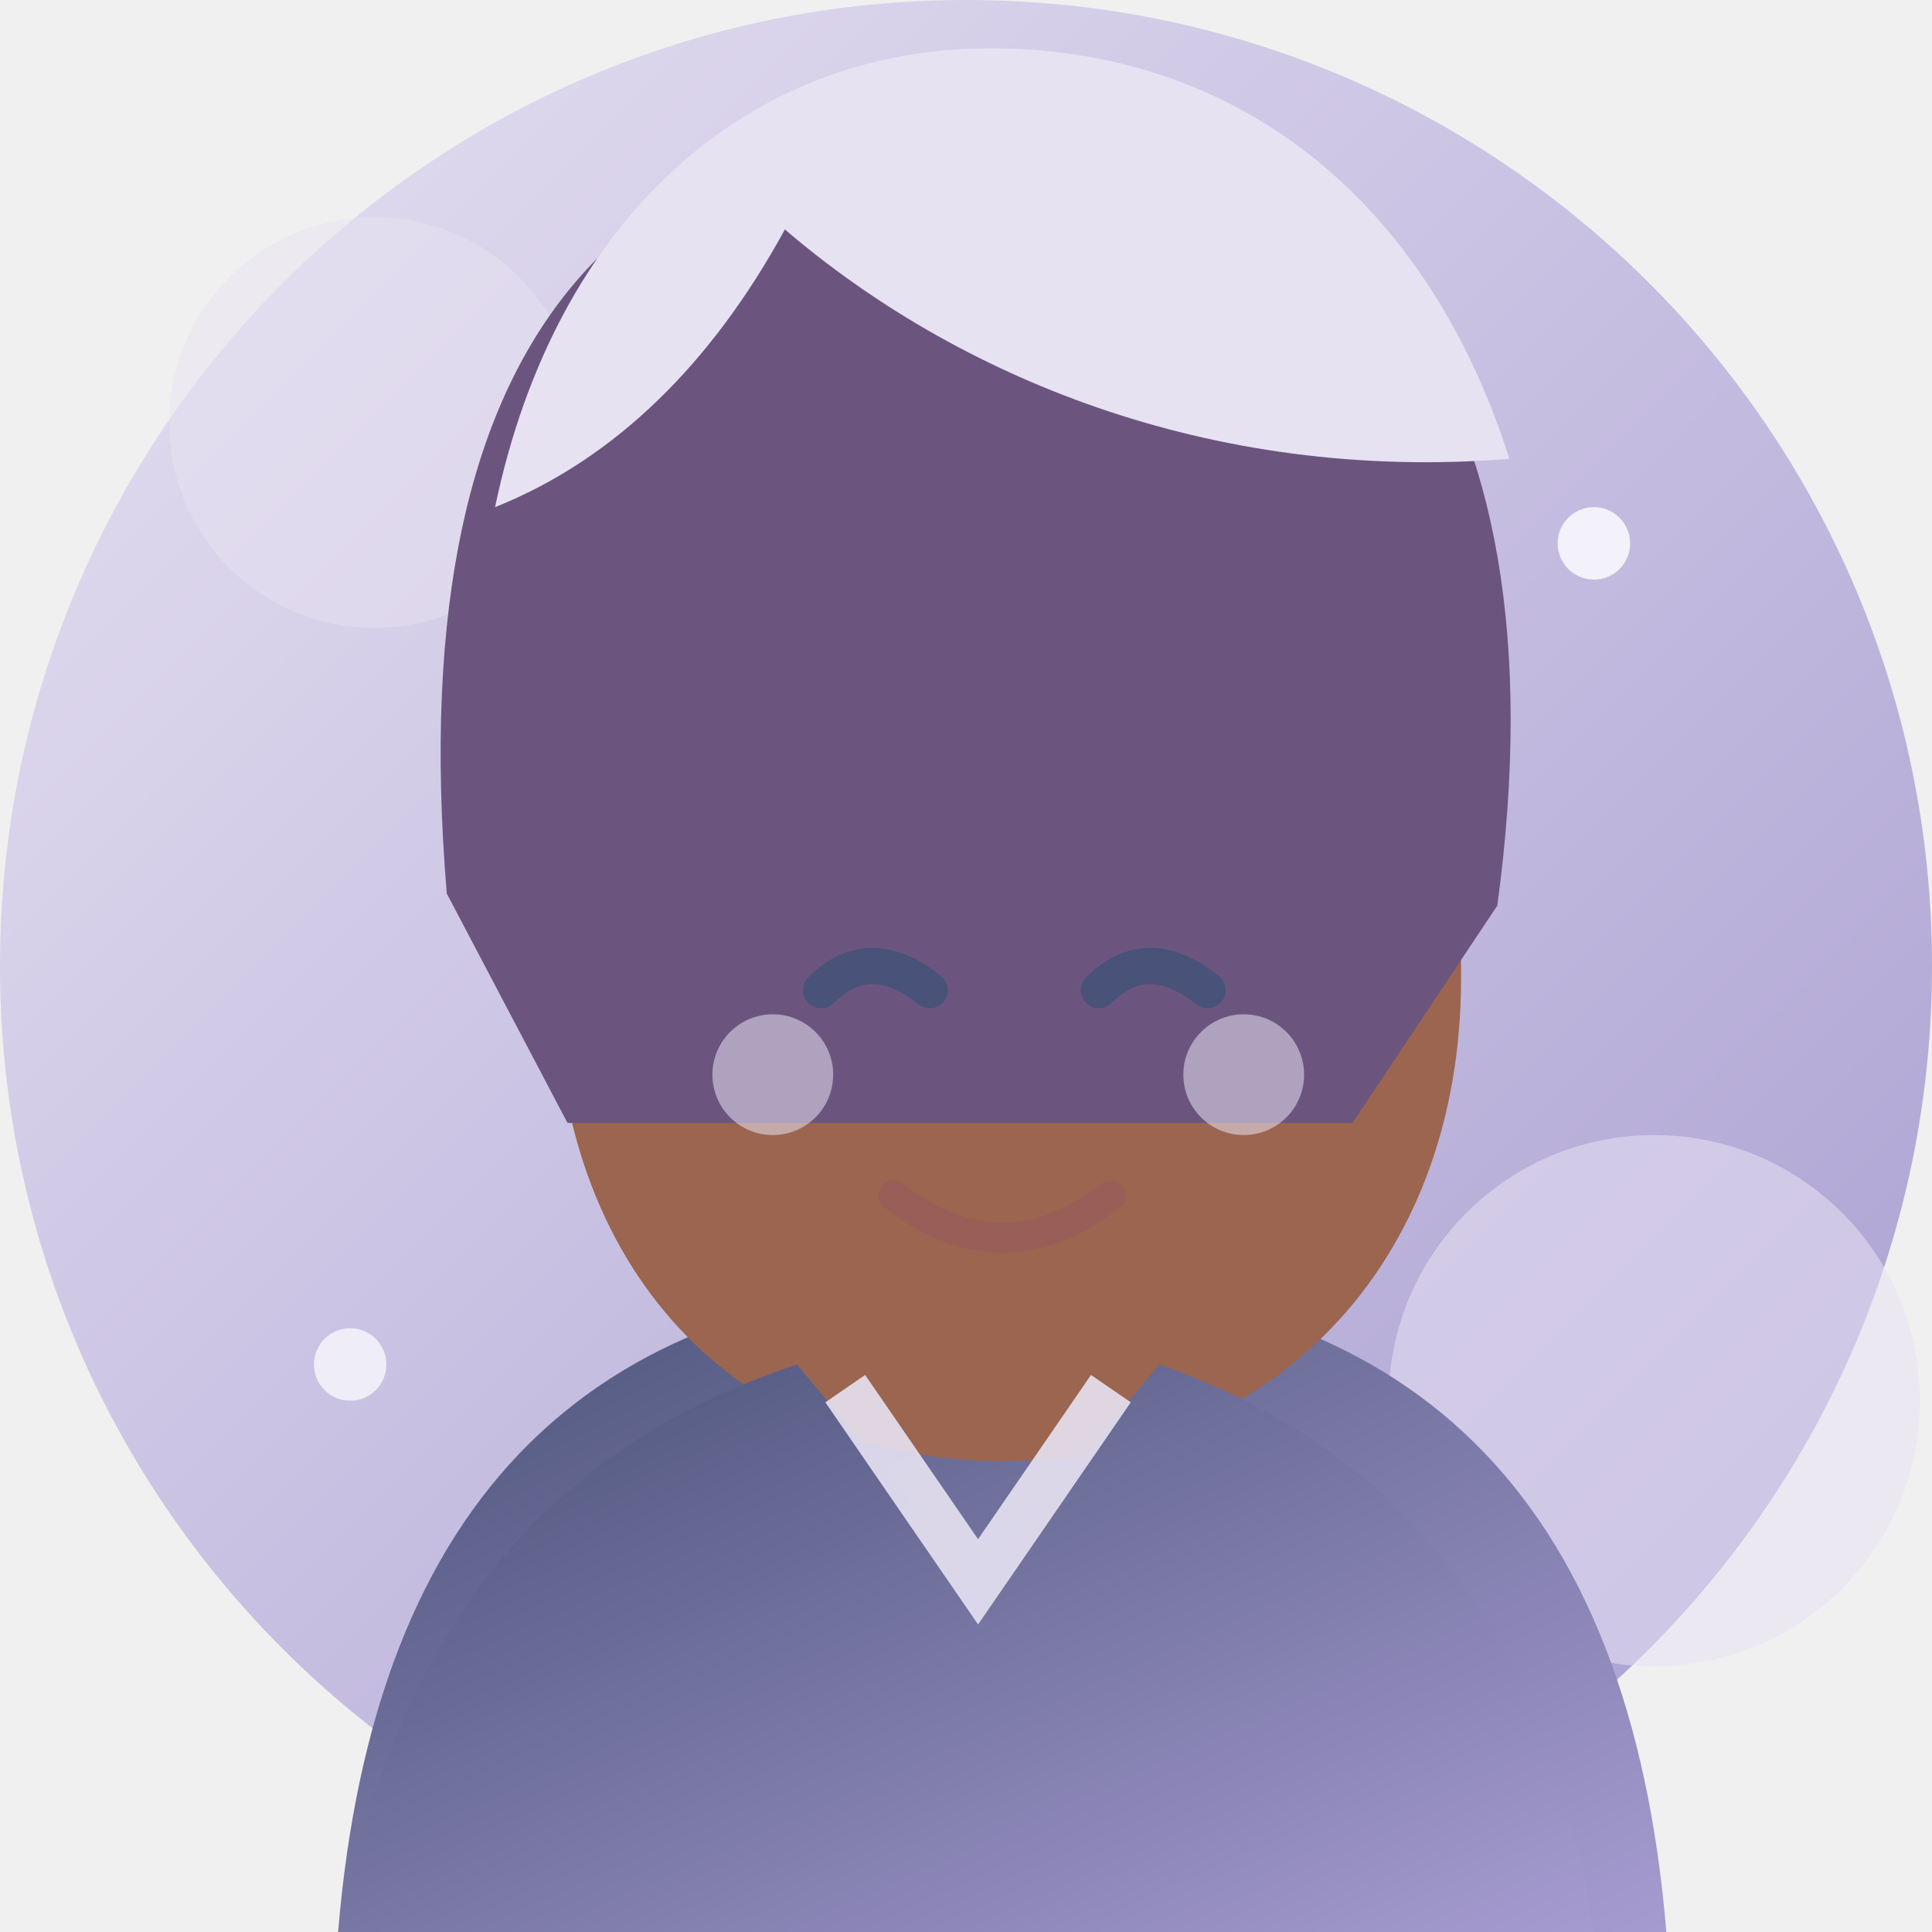
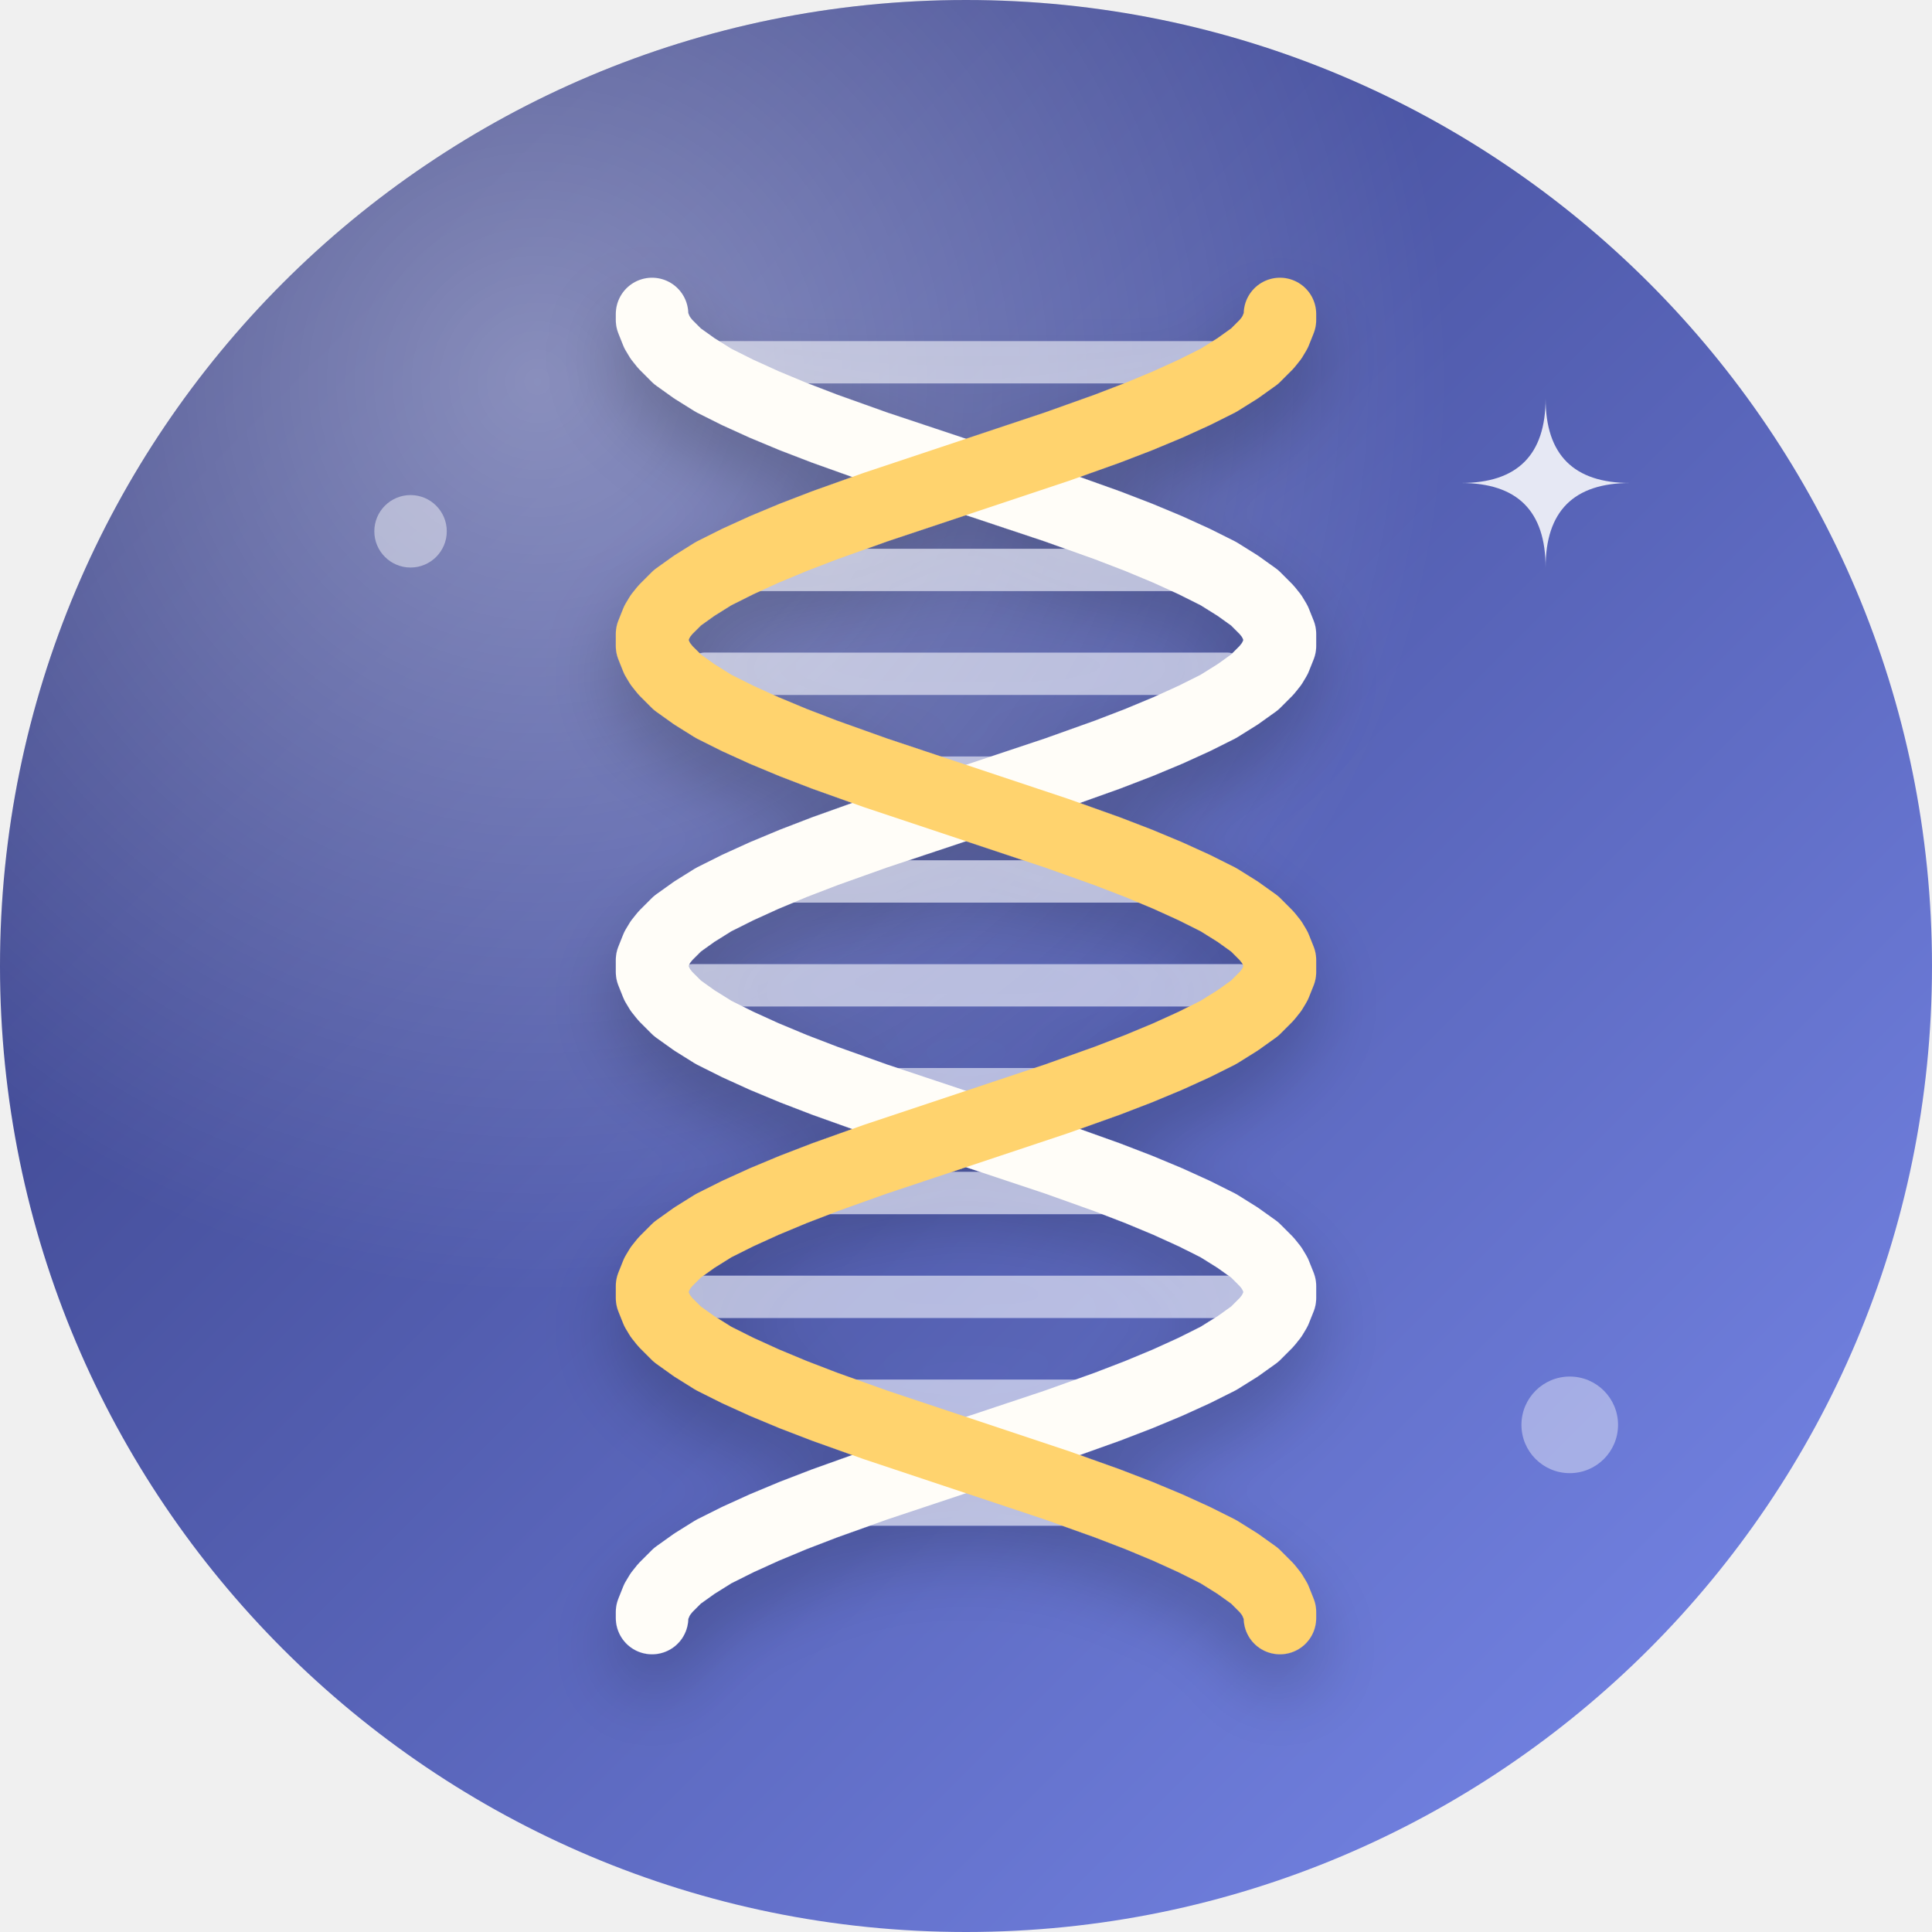
- <svg xmlns="http://www.w3.org/2000/svg" viewBox="0 0 160 160" role="img" aria-label="Illustrated student portrait">
+ <svg xmlns="http://www.w3.org/2000/svg" viewBox="0 0 160 160" role="img" aria-label="DNA">
  <defs>
-     <linearGradient id="bg" x1="0" y1="0" x2="1" y2="1">
-       <stop stop-color="#e7e2f2" />
-       <stop offset="1" stop-color="#a69bd0" />
+     <linearGradient id="g" x1="0" y1="0" x2="1" y2="1">
+       <stop stop-color="#2f3577" />
+       <stop offset="1" stop-color="#7b8cf0" />
    </linearGradient>
-     <linearGradient id="shirt" x1="0" y1="0" x2="1" y2="1">
-       <stop stop-color="#495278" />
-       <stop offset="1" stop-color="#a69bd0" />
-     </linearGradient>
+     <radialGradient id="h" cx=".28" cy=".2" r=".85">
+       <stop stop-color="#fff" stop-opacity=".38" />
+       <stop offset=".55" stop-color="#fff" stop-opacity="0" />
+     </radialGradient>
+     <filter id="s" x="-20%" y="-20%" width="140%" height="140%">
+       <feDropShadow dx="0" dy="3" stdDeviation="3" flood-color="#000" flood-opacity=".22" />
+     </filter>
  </defs>
-   <rect width="160" height="160" rx="80" fill="url(#bg)" />
-   <circle cx="31" cy="35" r="17" fill="#e7e2f2" opacity=".5" />
-   <circle cx="137" cy="116" r="22" fill="#e7e2f2" opacity=".55" />
-   <path d="M28 160c3-36 21-54 55-54s52 18 55 54" fill="url(#shirt)" />
-   <path d="M68 99v16c9 8 20 8 29 0V98" fill="#9b654f" />
-   <path d="M46 63c0-24 14-38 37-38s38 14 38 38v18c0 24-16 40-38 40S46 105 46 81Z" fill="#9b654f" />
-   <path d="M37 74c-4-48 16-64 45-64s48 21 42 65l-12 18H47Z" fill="#6b557e" />
-   <path d="M41 42c5-24 21-38 41-38s36 12 43 34c-25 2-46-7-60-19-6 11-14 19-24 23Z" fill="#e7e2f2" />
-   <path d="M68 82q4-4 9 0M91 82q4-4 9 0" fill="none" stroke="#495278" stroke-width="3" stroke-linecap="round" />
-   <path d="M74 99q9 7 18 0" fill="none" stroke="#995e58" stroke-width="2.5" stroke-linecap="round" />
-   <circle cx="64" cy="89" r="5" fill="#e7e2f2" opacity=".55" />
-   <circle cx="103" cy="89" r="5" fill="#e7e2f2" opacity=".55" />
-   <path d="M28 160c5-25 17-40 38-47l15 18 15-18c20 7 32 22 36 47Z" fill="url(#shirt)" />
-   <path d="m70 115 11 16 11-16" fill="none" stroke="#e7e2f2" stroke-width="4" opacity=".9" />
-   <circle cx="29" cy="113" r="3" fill="#fff" opacity=".7" />
-   <circle cx="132" cy="45" r="3" fill="#fff" opacity=".8" />
+   <circle cx="80" cy="80" r="80" fill="url(#g)" />
+   <circle cx="80" cy="80" r="80" fill="url(#h)" />
+   <circle cx="34" cy="44" r="3" fill="#fff" opacity="0.45" />
+   <circle cx="130" cy="118" r="4" fill="#fff" opacity="0.4" />
+   <path d="M128 33Q128 40 135 40Q128 40 128 47Q128 40 121 40Q128 40 128 33Z" fill="#fff" opacity="0.85" />
+   <g filter="url(#s)" stroke-linecap="round" stroke-linejoin="round">
+     <path d="M59.8 30.0H100.2" stroke="#fff" stroke-width="3.5" opacity=".55" />
+     <path d="M97.3 47.2H62.7" stroke="#fff" stroke-width="3.5" opacity=".55" />
+     <path d="M101.6 55.8H58.4" stroke="#fff" stroke-width="3.5" opacity=".55" />
+     <path d="M83.3 64.4H76.7" stroke="#fff" stroke-width="3.5" opacity=".55" />
+     <path d="M65.2 73.0H94.8" stroke="#fff" stroke-width="3.5" opacity=".55" />
+     <path d="M57.4 81.6H102.6" stroke="#fff" stroke-width="3.5" opacity=".55" />
+     <path d="M73.3 90.2H86.7" stroke="#fff" stroke-width="3.5" opacity=".55" />
+     <path d="M92.0 98.8H68.0" stroke="#fff" stroke-width="3.5" opacity=".55" />
+     <path d="M103.0 107.4H57.0" stroke="#fff" stroke-width="3.5" opacity=".55" />
+     <path d="M90.0 116.0H70.0" stroke="#fff" stroke-width="3.5" opacity=".55" />
+     <path d="M71.1 124.6H88.9" stroke="#fff" stroke-width="3.5" opacity=".55" />
+     <path d="M54.0 26.0L54.0 26.5L54.2 27.0L54.4 27.5L54.7 28.0L55.1 28.5L55.6 29.0L56.1 29.5L56.8 30.0L57.5 30.5L58.3 31.0L59.1 31.5L60.1 32.0L61.1 32.5L62.2 33.0L63.3 33.5L64.5 34.0L65.7 34.5L67.0 35.0L68.3 35.5L69.7 36.0L71.1 36.5L72.5 37.0L74.0 37.5L75.5 38.0L77.0 38.5L78.5 39.0L80.0 39.5L81.5 40.0L83.0 40.5L84.5 41.0L86.0 41.5L87.5 42.0L88.9 42.5L90.3 43.0L91.7 43.5L93.0 44.0L94.3 44.5L95.5 45.0L96.7 45.5L97.8 46.0L98.9 46.5L99.9 47.0L100.9 47.5L101.7 48.0L102.5 48.5L103.2 49.0L103.9 49.5L104.4 50.0L104.9 50.5L105.3 51.0L105.6 51.5L105.8 52.0L106.0 52.5L106.0 53.0L106.0 53.5L105.8 54.0L105.6 54.5L105.3 55.0L104.9 55.5L104.4 56.0L103.9 56.5L103.2 57.0L102.5 57.5L101.7 58.0L100.9 58.5L99.9 59.0L98.9 59.5L97.8 60.0L96.7 60.5L95.5 61.0L94.3 61.5L93.0 62.0L91.7 62.5L90.3 63.0L88.9 63.5L87.5 64.0L86.0 64.5L84.5 65.0L83.0 65.5L81.5 66.0L80.0 66.5L78.5 67.0L77.0 67.5L75.5 68.0L74.0 68.5L72.5 69.0L71.1 69.5L69.7 70.0L68.3 70.5L67.0 71.0L65.7 71.5L64.5 72.0L63.3 72.5L62.2 73.0L61.1 73.5L60.1 74.0L59.1 74.5L58.3 75.0L57.5 75.5L56.8 76.0L56.1 76.5L55.6 77.0L55.1 77.5L54.7 78.0L54.4 78.5L54.2 79.0L54.0 79.5L54.0 80.0L54.0 80.5L54.2 81.0L54.4 81.5L54.7 82.0L55.1 82.5L55.6 83.0L56.1 83.5L56.8 84.0L57.5 84.5L58.3 85.0L59.1 85.5L60.1 86.0L61.1 86.5L62.2 87.0L63.3 87.5L64.5 88.0L65.7 88.5L67.0 89.0L68.3 89.5L69.7 90.0L71.1 90.5L72.5 91.0L74.0 91.5L75.5 92.0L77.0 92.5L78.5 93.0L80.0 93.5L81.5 94.0L83.0 94.5L84.5 95.0L86.0 95.5L87.5 96.0L88.9 96.5L90.3 97.0L91.7 97.5L93.0 98.0L94.3 98.5L95.5 99.0L96.7 99.5L97.8 100.0L98.9 100.5L99.9 101.0L100.9 101.5L101.7 102.0L102.5 102.5L103.2 103.0L103.9 103.5L104.4 104.0L104.9 104.5L105.3 105.0L105.6 105.5L105.8 106.0L106.0 106.5L106.0 107.0L106.0 107.5L105.8 108.0L105.6 108.5L105.3 109.0L104.9 109.5L104.4 110.0L103.9 110.5L103.2 111.0L102.5 111.5L101.7 112.0L100.9 112.5L99.9 113.0L98.9 113.5L97.8 114.0L96.7 114.5L95.5 115.0L94.3 115.5L93.0 116.0L91.7 116.5L90.3 117.0L88.9 117.5L87.5 118.0L86.0 118.5L84.5 119.0L83.0 119.5L81.5 120.0L80.0 120.5L78.5 121.0L77.0 121.5L75.5 122.0L74.0 122.5L72.5 123.0L71.1 123.5L69.7 124.0L68.3 124.5L67.0 125.0L65.7 125.5L64.5 126.0L63.3 126.5L62.2 127.0L61.1 127.5L60.1 128.0L59.1 128.5L58.3 129.0L57.5 129.5L56.8 130.0L56.1 130.5L55.6 131.0L55.1 131.5L54.7 132.0L54.4 132.5L54.2 133.0L54.0 133.5L54.0 134.0" fill="none" stroke="#fffdf8" stroke-width="6" />
+     <path d="M106.0 26.0L106.0 26.5L105.8 27.0L105.6 27.5L105.3 28.0L104.9 28.5L104.4 29.0L103.9 29.5L103.2 30.0L102.5 30.5L101.7 31.0L100.9 31.5L99.9 32.0L98.9 32.5L97.8 33.0L96.7 33.5L95.5 34.0L94.3 34.5L93.0 35.0L91.7 35.5L90.3 36.0L88.9 36.5L87.5 37.0L86.0 37.5L84.5 38.0L83.0 38.5L81.5 39.0L80.0 39.5L78.5 40.0L77.0 40.5L75.5 41.0L74.0 41.5L72.5 42.0L71.1 42.5L69.7 43.0L68.3 43.5L67.0 44.0L65.7 44.5L64.5 45.0L63.3 45.5L62.2 46.0L61.1 46.5L60.1 47.0L59.1 47.5L58.3 48.0L57.5 48.5L56.8 49.0L56.1 49.5L55.6 50.0L55.1 50.5L54.7 51.0L54.4 51.5L54.2 52.0L54.0 52.5L54.0 53.0L54.0 53.5L54.2 54.0L54.4 54.5L54.7 55.0L55.1 55.5L55.6 56.0L56.1 56.5L56.8 57.0L57.5 57.5L58.3 58.0L59.1 58.5L60.1 59.0L61.1 59.5L62.2 60.0L63.3 60.5L64.5 61.0L65.7 61.5L67.0 62.0L68.3 62.5L69.7 63.0L71.1 63.5L72.5 64.0L74.0 64.5L75.5 65.0L77.0 65.5L78.5 66.0L80.0 66.5L81.5 67.0L83.0 67.5L84.5 68.0L86.0 68.5L87.5 69.0L88.9 69.5L90.3 70.0L91.7 70.5L93.0 71.0L94.3 71.5L95.5 72.0L96.7 72.5L97.8 73.0L98.9 73.5L99.9 74.0L100.9 74.5L101.7 75.0L102.5 75.5L103.2 76.0L103.9 76.5L104.4 77.0L104.9 77.5L105.3 78.0L105.6 78.5L105.8 79.0L106.0 79.5L106.0 80.0L106.0 80.5L105.8 81.0L105.6 81.5L105.3 82.0L104.9 82.5L104.4 83.0L103.9 83.5L103.2 84.0L102.5 84.5L101.7 85.0L100.9 85.5L99.9 86.0L98.9 86.5L97.8 87.0L96.7 87.5L95.5 88.0L94.3 88.5L93.0 89.0L91.7 89.5L90.3 90.0L88.9 90.5L87.5 91.0L86.0 91.5L84.5 92.0L83.0 92.5L81.5 93.0L80.0 93.5L78.5 94.0L77.0 94.5L75.5 95.0L74.0 95.5L72.5 96.0L71.1 96.5L69.7 97.0L68.3 97.5L67.0 98.0L65.7 98.5L64.5 99.0L63.3 99.5L62.2 100.0L61.1 100.5L60.1 101.0L59.1 101.5L58.3 102.0L57.5 102.5L56.8 103.0L56.1 103.5L55.6 104.0L55.1 104.5L54.7 105.0L54.4 105.5L54.2 106.0L54.0 106.5L54.0 107.0L54.0 107.5L54.2 108.0L54.4 108.5L54.7 109.0L55.1 109.5L55.6 110.0L56.1 110.5L56.8 111.0L57.5 111.5L58.3 112.0L59.1 112.5L60.1 113.0L61.1 113.5L62.2 114.0L63.3 114.5L64.5 115.0L65.7 115.5L67.0 116.0L68.3 116.5L69.7 117.0L71.1 117.5L72.5 118.0L74.0 118.5L75.5 119.0L77.0 119.5L78.5 120.0L80.0 120.5L81.5 121.0L83.0 121.5L84.5 122.0L86.0 122.5L87.5 123.0L88.9 123.5L90.3 124.0L91.7 124.5L93.0 125.0L94.3 125.5L95.5 126.0L96.7 126.5L97.8 127.0L98.9 127.5L99.9 128.0L100.9 128.5L101.7 129.0L102.5 129.5L103.2 130.0L103.9 130.5L104.4 131.0L104.9 131.5L105.3 132.0L105.6 132.5L105.8 133.0L106.0 133.5L106.0 134.0" fill="none" stroke="#ffd36e" stroke-width="6" />
+   </g>
</svg>
